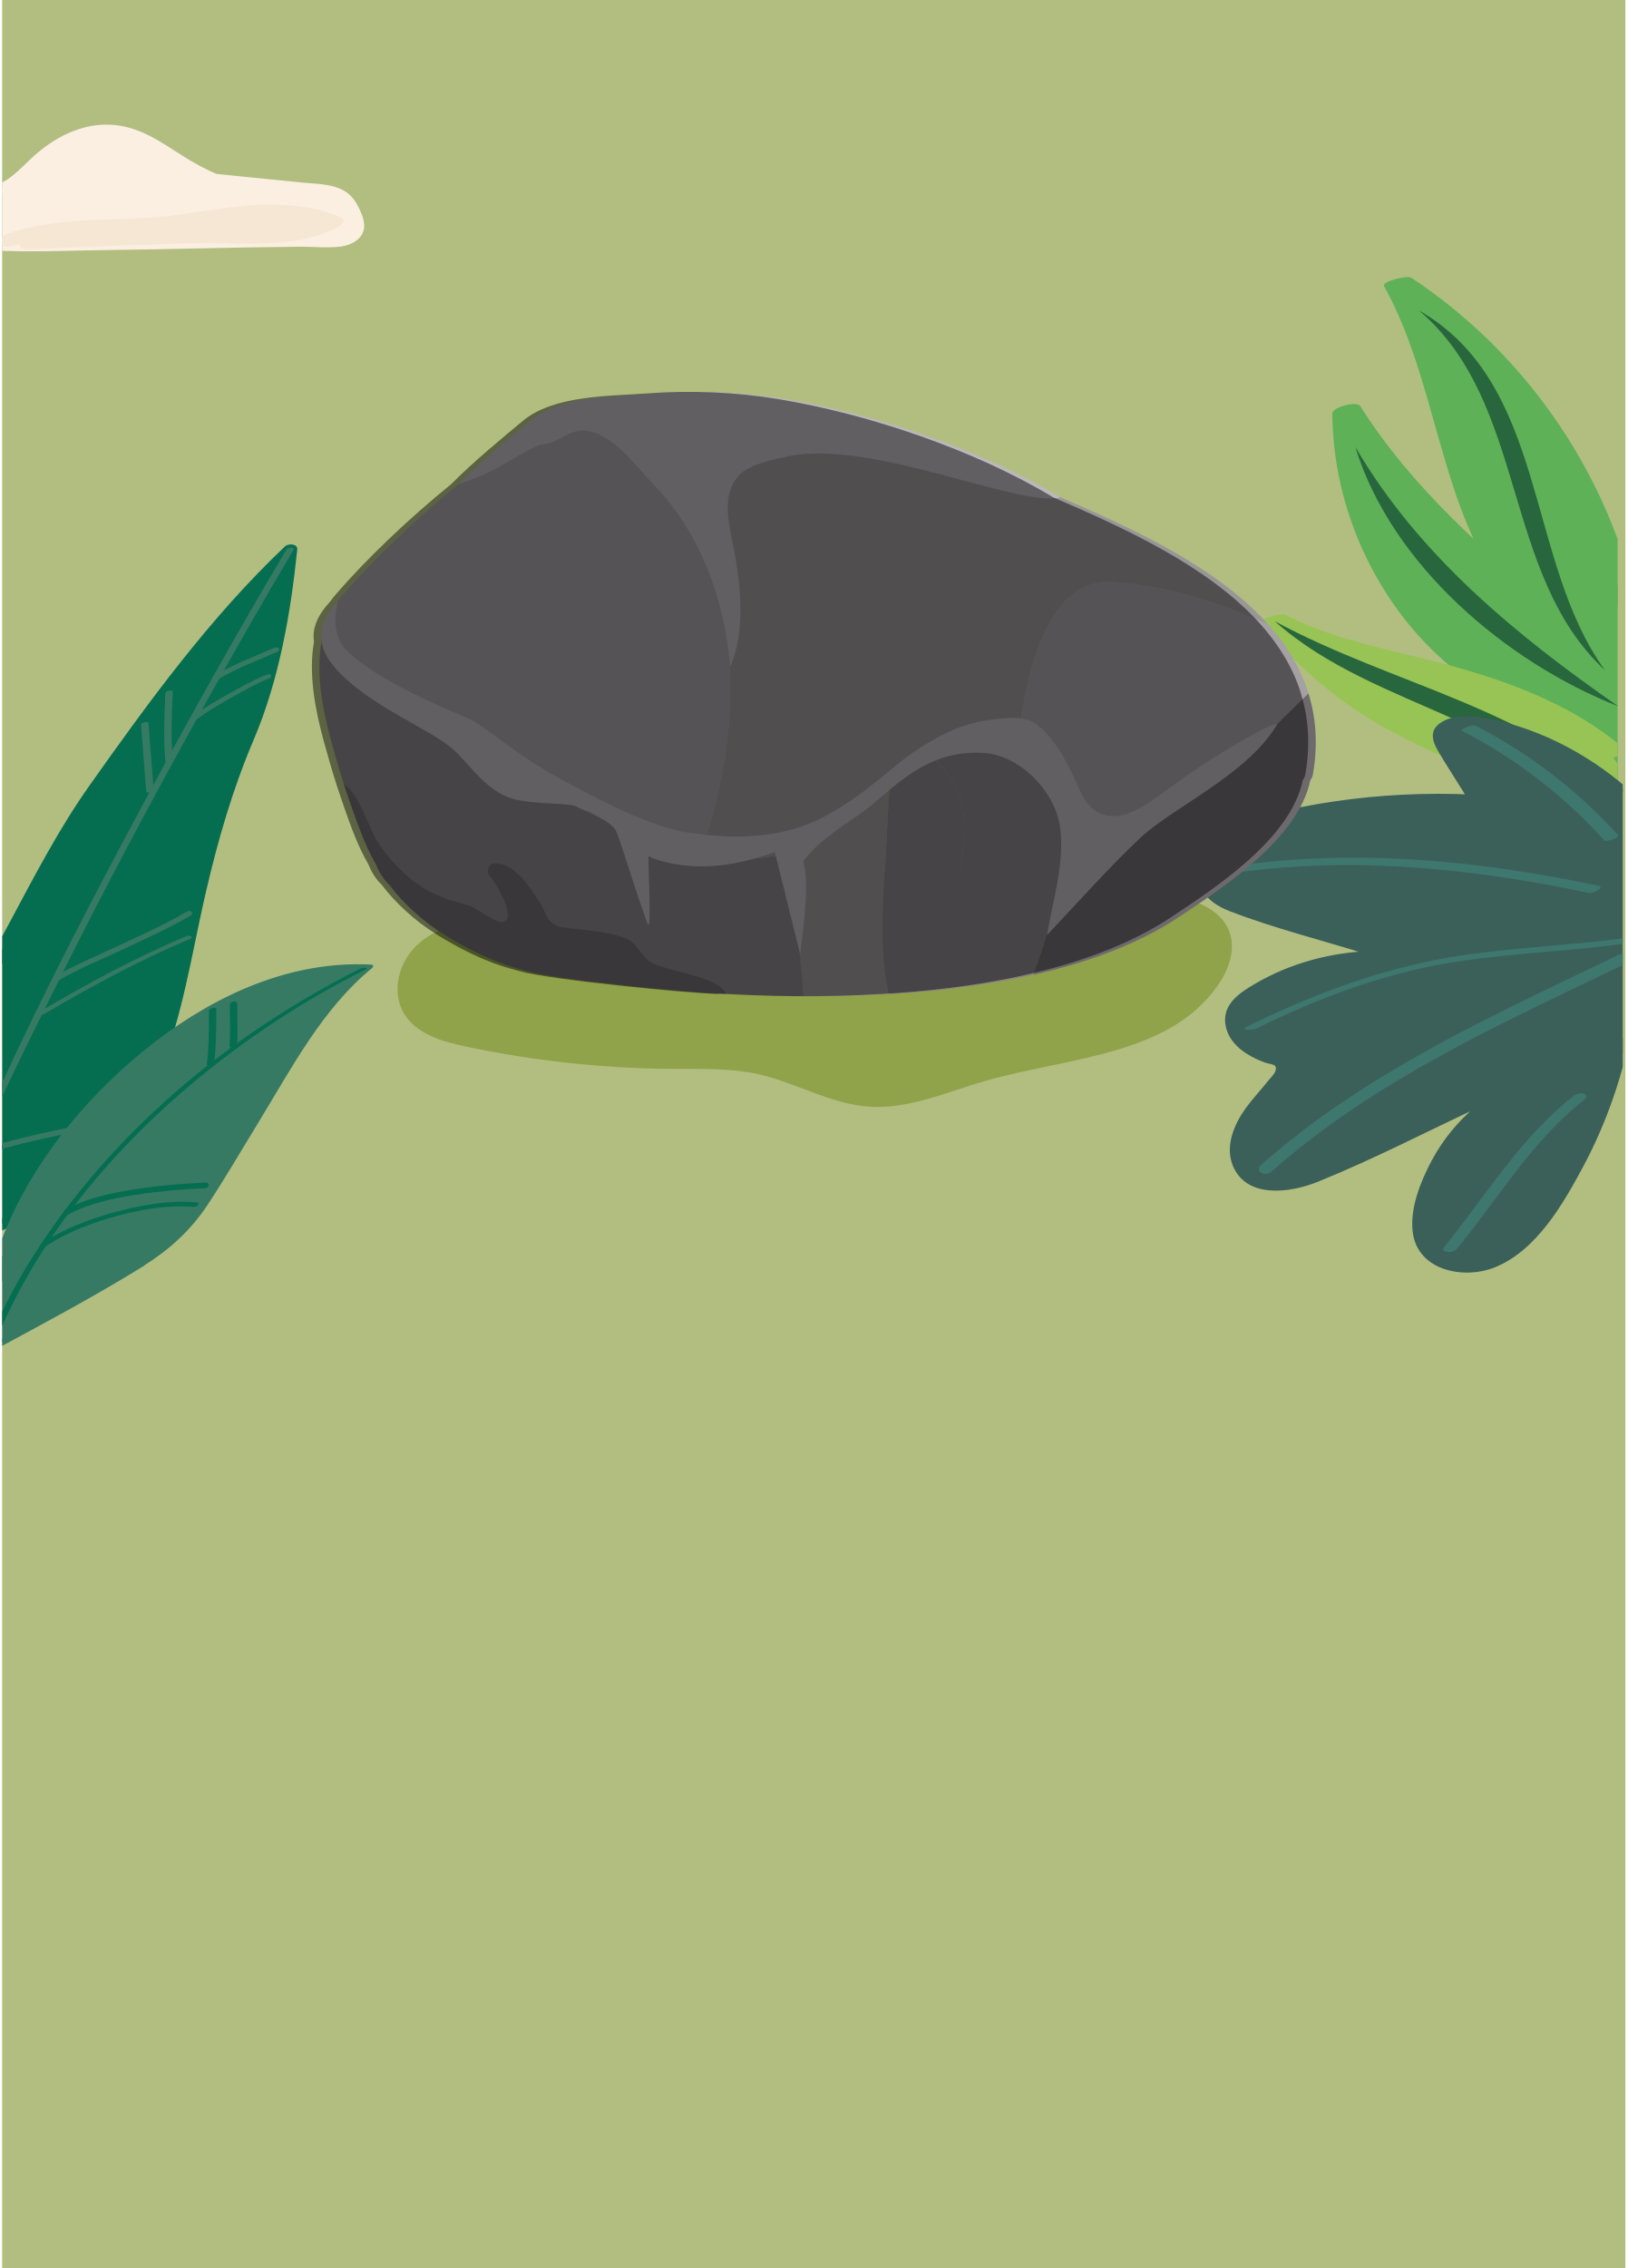
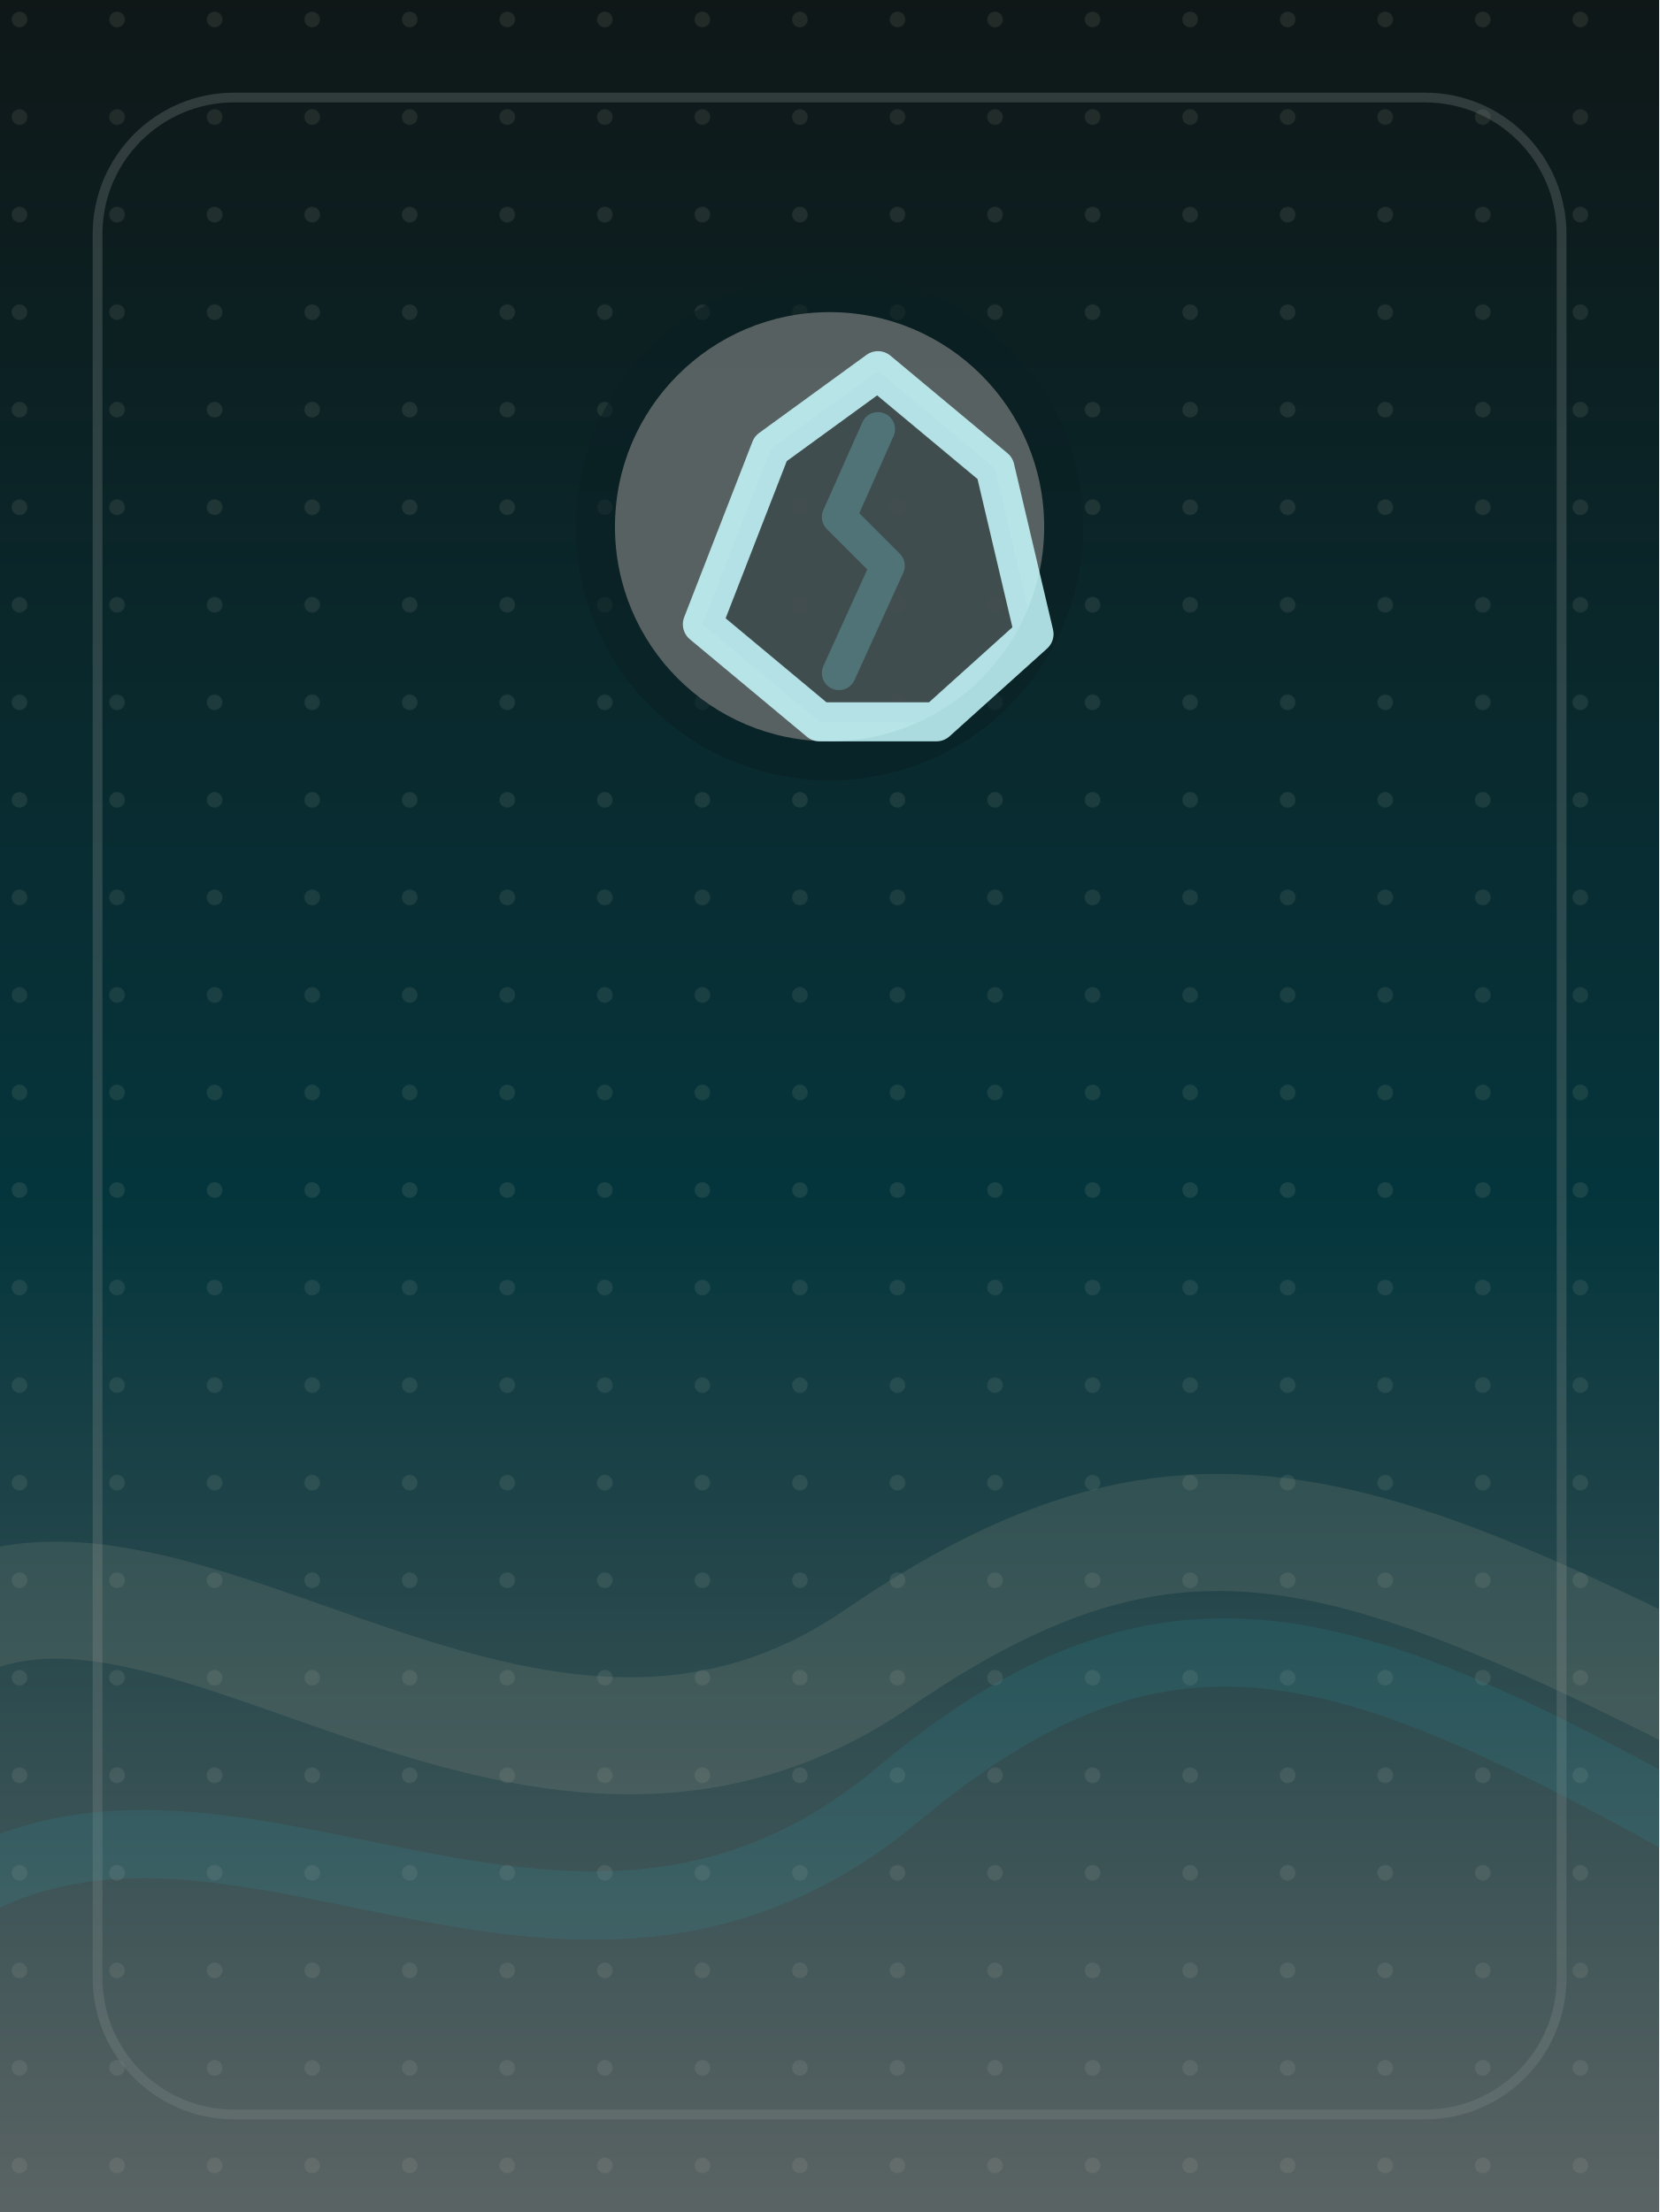
- <svg xmlns="http://www.w3.org/2000/svg" version="1.1" viewBox="0 0 159.23 221.82">
+ <svg xmlns="http://www.w3.org/2000/svg" viewBox="0 0 170.08 226.77" fill="none">
  <defs>
-     <style>
-       .st0 {
-         fill: none;
-       }
- 
-       .st1 {
-         fill: #a5a0a4;
-       }
- 
-       .st2 {
-         fill: #056e50;
-       }
- 
-       .st3 {
-         fill: #3b605a;
-       }
- 
-       .st4 {
-         fill: #67ad7c;
-       }
- 
-       .st5 {
-         fill: #5eb157;
-       }
- 
-       .st6 {
-         mix-blend-mode: multiply;
-         opacity: .48;
-       }
- 
-       .st7 {
-         fill: #fbefe2;
-       }
- 
-       .st8 {
-         fill: #f6e7d5;
-       }
- 
-       .st9 {
-         isolation: isolate;
-       }
- 
-       .st10 {
-         fill: #98c455;
-       }
- 
-       .st11 {
-         fill: #bcb7bb;
-       }
- 
-       .st12 {
-         fill: #6d696d;
-       }
- 
-       .st13 {
-         clip-path: url(#clippath-1);
-       }
- 
-       .st14 {
-         clip-path: url(#clippath-3);
-       }
- 
-       .st15 {
-         clip-path: url(#clippath-2);
-       }
- 
-       .st16 {
-         fill: #999698;
-       }
- 
-       .st17 {
-         fill: #377a64;
-       }
- 
-       .st18 {
-         fill: #b1be80;
-       }
- 
-       .st19 {
-         fill: #3e776e;
-       }
- 
-       .st20 {
-         fill: #28663d;
-       }
- 
-       .st21 {
-         clip-path: url(#clippath);
-       }
- 
-       .st22 {
-         fill: #878286;
-       }
- 
-       .st23 {
-         fill: #90a24a;
-       }
-     </style>
-     <clipPath id="clippath">
-       <rect class="st0" x="173.74" y="9.5" width="49.14" height="54.82" />
-     </clipPath>
-     <clipPath id="clippath-1">
-       <rect class="st0" x="121.68" y="21.49" width="36.57" height="65.14" />
-     </clipPath>
-     <clipPath id="clippath-2">
-       <rect class="st0" x=".21" y="3.71" width="37.23" height="130.95" transform="translate(37.66 138.38) rotate(-180)" />
-     </clipPath>
-     <clipPath id="clippath-3">
-       <rect class="st0" x="114.27" y="67.3" width="44.48" height="59.65" transform="translate(273.02 194.26) rotate(-180)" />
-     </clipPath>
+     <linearGradient id="bg" x1="0" y1="0" x2="0" y2="1">
+       <stop offset="0" stop-color="#0f1717" />
+       <stop offset="0.55" stop-color="#05363d" />
+       <stop offset="1" stop-color="#5b6464" />
+     </linearGradient>
+     <pattern id="dots" width="10" height="10" patternUnits="userSpaceOnUse">
+       <circle cx="2" cy="2" r="0.8" fill="#d7d2c3" opacity="0.10" />
+     </pattern>
  </defs>
-   <g class="st9">
-     <g id="Layer_1">
-       <g class="st21">
-         <path class="st4" d="M161.66,43.2c.78-1.85,1.67-3.66,2.68-5.39.39-.68,2.8-5.16,3.66-4.76.47.22,3.16-.29,2.6-.96-1.08-1.28.93-3.13,1.8-3.91,1.18-1.08,2.6-1.94,4.14-2.41,3.2-.97,6.76-.07,9.51,1.69.58.37,2.14-.04,2.56-.57.19-.25.39-.49.61-.71.04-.04.49-.5.33-.43-.02,0,.87.27,1.23.26,1.23-.05,2.09-.63,3.09-1.25,2.44-1.49,5.71-.57,8.24.19,1.1.33,2.5.58,3.4,1.33.96.79,1.1,2.11,1.14,3.28.1,2.94-.28,5.89-.99,8.74-.07.29.26.33.48.35,1.44.13,2.7.9,3.55,2.06.4.55,1.72.09,2.19-.16.27-.15,1.22.34,1.5.45.63.24,1.25.53,1.85.82,1.1.54,2.1,1.2,2.92,2.12l.81-.83c-4.21,1.5-8.58,2.35-13.04,2.6-.5.03-1.26.18-1.66.52-.19.16-.55.52-.07.62,1.6.31,3.19.62,4.79.92,1.2.23,3.86.64,2.04,2.24-2.04,1.8-5.93,2.84-8.55,2.02-1.29-.4-2.47-1.08-3.77-1.47-1.53-.45-3.17-.82-4.76-.99-1.47-.16-2.86.39-4.05,1.23-2.73,1.93-4.7,4.76-7.38,6.74-.06.04-.63.33-.64.42l.77-.19c-.24.02-.48.03-.72.04-.46.02-.92.04-1.38.04-1.59,0-3.18-.09-4.76-.25-1.66-.17-3.31-.42-4.96-.71-.71-.13-1.42-.26-2.12-.41-.62-.13-1.43-.14-1.99-.47-1.29-.76-1.33-2.96-1.73-4.23-.56-1.79-1.89-1.86-3.55-1.26-.22.08-1.17.46-.81.83.58.59,1.2.64,1.99.61.49-.02,1.57-.2,1.85-.67s-.24-.52-.66-.5c-.24-.06-.43-.19-.57-.4l-.81.83c-1.11.4-.91-.12-.48.56.18.28.26.63.35.95.23.78.35,1.58.61,2.36.2.6.47,1.24.95,1.68.82.75,2.3.78,3.32.98,3.2.62,6.44,1.12,9.71,1.26,2.3.1,4.96.35,7.04-.83,3.1-1.75,5.13-4.99,7.96-7.1.05-.04.69-.5.71-.47.11.18-.8-.15-.43.17.1.09.73.12.91.16,1.78.32,3.55.7,5.22,1.41,1.27.54,2.38,1.05,3.77,1.11,1.47.07,2.97-.1,4.41-.41,1.6-.35,3.17-.88,4.62-1.63,1.06-.55,2.86-1.37,3.29-2.61s-1-1.7-1.93-1.88c-1.99-.4-3.99-.77-5.99-1.15l-1.72,1.14c5.19-.29,10.29-1.34,15.19-3.08.24-.09,1.15-.45.81-.83-1.35-1.51-3.26-2.37-5.12-3.09s-3.66-.69-5.37.23l2.19-.16c-1.12-1.53-2.65-2.33-4.53-2.5l.48.35c.79-3.19,1.52-7.06.89-10.34-.28-1.44-1.1-2.33-2.45-2.84-1.66-.64-3.43-1.15-5.18-1.49-3.12-.61-6.47-.4-9.31,1.12-.14.08-.97.55-.95.58l.71-.09c-.23-.12-.47-.19-.72-.23-.57-.1-1.17-.03-1.73.11-1.5.35-2.61,1.23-3.55,2.42l2.56-.57c-3.92-2.5-8.72-2.87-13.1-1.42-2.03.67-3.92,1.73-5.52,3.14-1.19,1.05-3.42,3.18-2.03,4.83l2.6-.96c-2.56-1.21-5.23.6-6.69,2.62-2,2.78-3.65,5.8-4.98,8.96-.22.51,2.42.27,2.73-.47h0Z" />
-       </g>
-       <g>
-         <rect class="st18" x=".21" y="0" width="158.8" height="221.82" />
-         <g class="st13">
-           <g>
-             <g>
-               <path class="st5" d="M158.6,58.7c-3-12.61-10.98-23.97-21.83-31.08,3,5.28,4.29,11.32,6.01,17.14,1.72,5.82,4.04,11.74,8.52,15.84-7.22-6.16-14.57-12.46-19.58-20.52.03,9.56,4.52,19.02,11.92,25.08,4.83,3.96,10.89,6.61,14.57,11.66" />
-               <path class="st5" d="M159.96,58.33c-3.08-12.69-11.01-23.97-21.9-31.17-.39-.26-2.91.37-2.66.82,5.88,10.55,5.33,24.41,14.6,33.07l2.58-.91c-7.18-6.12-14.44-12.37-19.51-20.43-.33-.52-2.74.11-2.73.73.07,7.87,3.03,15.55,8.2,21.47,2.62,3,5.78,5.26,9.07,7.46s6.77,4.52,9.22,7.8c.47.63,2.9-.51,2.73-.73-4.72-6.33-12.63-9.07-17.91-14.85-5.42-5.93-8.5-13.86-8.57-21.88l-2.73.73c5.11,8.13,12.42,14.44,19.66,20.61.51.43,2.94-.57,2.58-.91-9.17-8.57-8.62-22.45-14.45-32.9l-2.66.82c10.84,7.17,18.69,18.36,21.75,30.99.13.54,2.87-.15,2.73-.73h0Z" />
-             </g>
-             <g>
-               <path class="st10" d="M157.54,73.65c-9.97-8.58-24.7-8.62-32.86-12.91,3.1,3.43,6.56,6.57,10.49,9.02,3.75,2.34,8.1,3.94,11.98,6.06,6.83,3.73,14.84,8.36,20.8,13.37" />
-               <path class="st10" d="M158.82,73.15c-4.91-4.16-10.97-6.43-17.11-8.11-5.31-1.45-10.99-2.34-15.92-4.89-.49-.25-3,.41-2.38,1.09,2.92,3.21,6.12,6.17,9.76,8.56s7.66,3.95,11.51,5.9c7.69,3.9,15.38,8.47,22.01,14,.64.53,3.13-.51,2.56-1-6.53-5.45-14.05-9.82-21.56-13.78-3.96-2.09-8.19-3.65-11.95-6.12s-6.84-5.35-9.76-8.56l-2.38,1.09c4.83,2.49,10.38,3.39,15.58,4.8,6.14,1.66,12.2,3.85,17.11,8.02.64.54,3.13-.5,2.56-1h0Z" />
-             </g>
-             <path class="st20" d="M138.83,30.37c12.63,7.24,10.38,24.43,18.18,35.18-10.13-9.38-7.54-26.12-18.18-35.18h0Z" />
-             <path class="st20" d="M132.59,43.71c6.17,10.59,15.76,18.44,25.7,25.36-10.95-4.31-22.18-13.84-25.7-25.36h0Z" />
-             <path class="st20" d="M124.68,60.74c11.56,6.29,25.64,8.62,35.11,18.33-5.53-3.69-11.58-6.17-17.66-8.78-6.01-2.69-12.46-5.09-17.45-9.56h0Z" />
-           </g>
-         </g>
-         <g class="st15">
-           <g>
-             <g>
-               <g>
-                 <path class="st2" d="M24.15,72.19c-2.06,4.77-3.51,9.81-4.69,14.87-1.04,4.47-1.77,9.01-3.05,13.41-1.28,4.4-3.15,8.73-6.19,12.16-4.33,4.9-10.6,7.56-16.7,9.9-.13-3.21-.27-6.41-.4-9.62-.08-2.04-.17-4.11.28-6.11.46-2.05,1.47-3.93,2.46-5.78,2.67-4.97,5.33-9.95,8-14.92.99-1.84,1.98-3.69,3.08-5.46,1.36-2.2,2.89-4.29,4.42-6.38,5.25-7.17,10.53-14.39,17-20.48,0,0-1.17,11.38-4.2,18.4Z" />
-                 <path class="st2" d="M23.47,72.09c-3.38,7.89-4.85,16.22-6.77,24.53-.91,3.97-2.1,7.92-4.07,11.5s-4.54,6.22-7.78,8.39c-3.59,2.41-7.64,4.04-11.65,5.58l1.05.41c-.11-2.65-.22-5.29-.33-7.94-.1-2.5-.35-5.08.17-7.56s1.94-4.89,3.17-7.19,2.51-4.68,3.76-7.02c2.53-4.71,4.88-9.58,7.89-14.01,2.76-4.06,5.73-8,8.72-11.89,3.45-4.49,7.09-8.84,11.21-12.74l-1.2-.31c-.64,6.14-1.74,12.56-4.17,18.26-.33.77,1.1.83,1.37.2,2.46-5.79,3.6-12.31,4.24-18.55.06-.6-.89-.61-1.2-.31-7.31,6.93-13.32,15.18-19.12,23.38-3.04,4.3-5.44,8.96-7.92,13.59-1.33,2.49-2.67,4.97-4,7.46-1.25,2.33-2.67,4.65-3.59,7.14-.98,2.66-.94,5.41-.83,8.21.13,3.13.26,6.25.39,9.38.02.56.64.56,1.05.41,7.07-2.71,14.36-5.94,18.76-12.42,4.7-6.91,5.68-15.38,7.52-23.33,1.18-5.1,2.64-10.14,4.7-14.96.33-.77-1.1-.83-1.37-.2Z" />
-               </g>
-               <g>
-                 <path class="st17" d="M28.02,53.75c-5.41,9.11-10.56,18.38-15.54,27.73S2.57,100.44-1.73,110.22c-1.67,3.81-3.31,7.68-4.45,11.68-.09.31.65.22.73-.07,2.35-8.26,6.37-16.14,10.15-23.82,4.92-10.01,10.18-19.86,15.61-29.6,2.73-4.9,5.52-9.78,8.39-14.61.19-.33-.54-.3-.69-.06h0Z" />
-                 <g>
-                   <path class="st2" d="M16.53,74.39c-.18-1.87-.07-4.82,0-6.7" />
-                   <path class="st17" d="M16.9,74.29c-.21-2.22-.09-4.48,0-6.7,0-.13-.72-.03-.72.19-.09,2.22-.21,4.48,0,6.7.01.16.74.02.72-.19h0Z" />
-                 </g>
-                 <g>
-                   <path class="st2" d="M14.67,77.36c-.17-2.2-.34-4.39-.51-6.59" />
-                   <path class="st17" d="M15.03,77.26l-.51-6.59c-.01-.14-.74-.01-.72.19l.51,6.59c.01.14.74.01.72-.19h0Z" />
-                 </g>
-                 <g>
-                   <path class="st2" d="M26.95,63.57c-1.61.7-4.3,1.79-5.8,2.7" />
-                   <path class="st17" d="M26.79,63.38c-1.98.86-4.03,1.63-5.88,2.74-.13.08-.18.24-.05.34.15.11.38.03.52-.05,1.8-1.08,3.8-1.81,5.72-2.65.12-.05.28-.2.18-.34s-.36-.09-.49-.04h0Z" />
-                 </g>
-                 <g>
-                   <path class="st2" d="M26.17,66.18c-1.68.68-5.77,2.97-7.2,4.08" />
-                   <path class="st17" d="M26.02,66.01c-1.29.53-2.52,1.22-3.73,1.9s-2.45,1.38-3.55,2.23c-.39.3.22.44.46.25,1.08-.83,2.28-1.51,3.46-2.18s2.39-1.35,3.66-1.86c.12-.05.28-.18.19-.32s-.37-.07-.48-.02h0Z" />
-                 </g>
-                 <g>
-                   <path class="st2" d="M18.44,89.36c-2.6,1.54-11.44,5.47-12.92,6.35" />
-                   <path class="st17" d="M18.29,89.16c-2.23,1.31-4.62,2.35-6.95,3.45-2.01.95-4.12,1.81-6.04,2.94-.42.25.19.48.48.31,1.91-1.12,4.03-1.97,6.03-2.91,2.28-1.08,4.63-2.11,6.81-3.39.42-.25.04-.61-.32-.41h0Z" />
-                 </g>
-                 <g>
-                   <path class="st2" d="M18.41,91.7c-3.93,1.64-10.9,5.35-14.36,7.39" />
-                   <path class="st17" d="M18.26,91.55c-4.97,2.09-9.8,4.7-14.44,7.44-.42.25.21.35.45.21,4.59-2.7,9.36-5.29,14.28-7.35.47-.2.04-.43-.29-.3h0Z" />
-                 </g>
-                 <g>
-                   <path class="st2" d="M11.52,109.63c-4.62.86-10.67,2.01-14.03,3.34-.05.02-.12.02-.16-.01" />
-                   <path class="st17" d="M11.45,109.38c-2.54.47-5.08.95-7.6,1.52-1.2.27-2.39.56-3.57.89-.51.14-1.02.29-1.53.46-.26.08-.52.17-.78.26-.1.04-.52.17-.44.2-.32-.13-.84.33-.41.5.36.14.74-.1,1.07-.22.51-.18,1.02-.34,1.53-.49,1.25-.37,2.53-.69,3.8-.98,2.67-.61,5.36-1.12,8.05-1.62.46-.09.31-.6-.14-.51h0Z" />
-                 </g>
-               </g>
-             </g>
-             <g>
-               <path class="st17" d="M13.51,123.77c1.31-.82,2.6-1.69,3.71-2.78,1.47-1.45,2.57-3.23,3.65-4.99,2.08-3.4,4.17-6.8,6.25-10.2,2.48-4.05,5.04-8.18,8.74-11.15-8.36-.51-16.35,3.82-22.64,9.35-8.14,7.16-14.5,17.2-14.42,28.04,0,0,10.79-5.82,14.72-8.28Z" />
-               <path class="st17" d="M14.03,123.82c2.55-1.61,4.59-3.44,6.27-5.97s3.35-5.41,5.01-8.12c3.22-5.26,6.22-11.06,11.07-15.03.18-.15.2-.35-.1-.36-7.72-.4-15.02,2.88-21.04,7.5S3.86,112.66.77,119.77c-1.71,3.94-2.66,8.16-2.66,12.46,0,.33.97,0,1.08-.05,4.99-2.69,10.03-5.36,14.85-8.35.59-.37-.77-.28-1.05-.11-4.73,2.94-9.69,5.55-14.59,8.2l1.08-.05c0-7.12,2.72-13.9,6.83-19.63s9.89-11.06,16.36-14.34c3.96-2,8.3-3.17,12.76-2.94l-.1-.36c-4.48,3.67-7.33,8.78-10.31,13.65-1.76,2.87-3.51,5.76-5.29,8.62s-3.86,5.04-6.74,6.86c-.59.37.77.29,1.05.11Z" />
-             </g>
-             <g>
-               <path class="st2" d="M35.3,94.71c-12.29,6.14-23.48,15.31-31.17,26.77-2.14,3.19-3.97,6.57-5.41,10.13-.06.15.64.08.72-.12,5.1-12.61,15.01-23.01,26.1-30.64,3.25-2.24,6.66-4.25,10.19-6.01.43-.21-.24-.22-.42-.12h0Z" />
-               <path class="st2" d="M4.54,121.85c2.11-1.38,4.53-2.28,6.95-2.93s4.96-1.09,7.46-.88c.31.03.76-.41.27-.45-2.63-.22-5.31.24-7.84.92s-5.08,1.64-7.3,3.09c-.41.27.21.42.46.26h0Z" />
-               <path class="st2" d="M6.73,118.76c2.02-1.08,4.35-1.56,6.59-1.91s4.48-.54,6.73-.63c.42-.02.55-.58.06-.56-2.39.1-4.77.31-7.13.69s-4.56.86-6.57,1.95c-.43.23-.04.66.33.46h0Z" />
-               <path class="st2" d="M20.95,103.99c.22-1.78.21-3.57.21-5.35,0-.16-.72-.04-.72.19,0,1.76,0,3.52-.21,5.27-.03.22.69.08.72-.11h0Z" />
-               <path class="st2" d="M23.19,102.19c.11-1.33-.01-2.67.03-4,.01-.38-.72-.27-.73.06-.04,1.33.08,2.67-.03,4-.03.37.71.27.73-.06h0Z" />
-             </g>
-           </g>
-           <g>
-             <g>
-               <path class="st7" d="M20.38,17.5c3.66.37,7.32.73,10.98,1.1.61.06,1.23.13,1.75.45.75.45,1.11,1.32,1.44,2.13.19.48.38,1.02.19,1.5-.26.62-1.02.93-1.7.92-9.76-.16-35.73,1.15-38.85-.46l-.6-.61c-.71-.66-.53-1.92.16-2.6s1.71-.9,2.68-.96,1.96.01,2.9-.22c2.54-.62,4.06-3.17,6.23-4.64,1.96-1.33,4.53-1.73,6.8-1.06,1.83.54,3.4,1.71,5.03,2.72,2.33,1.45,4.87,2.6,7.57,3.12" />
-               <path class="st7" d="M20.09,18.04c2.15.22,4.3.43,6.45.65l3.1.31c1.17.12,2.6.02,3.4,1.02.28.35.47.79.64,1.21.07.16.18.37.21.54.07.46-.24,1.08-.75,1.29-.34.14-1.06,0-1.42-.01-1.05,0-2.1,0-3.16.02-5.42.06-10.84.22-16.26.3-4.84.07-9.73.21-14.57-.18-.69-.06-1.38-.11-2.06-.24s-.8-.17-1.19-.59c-.59-.62-.72-1.38-.15-2.08.71-.87,2.03-.77,3.06-.8,1.66-.05,3.12-.4,4.49-1.38,1.47-1.05,2.58-2.52,4.06-3.56,1.98-1.39,4.5-1.6,6.73-.71,2,.8,3.71,2.23,5.61,3.26s4.04,1.87,6.22,2.32c.63.13,1.89-.81.94-1.01-2.36-.49-4.59-1.4-6.67-2.61-1.83-1.06-3.52-2.41-5.53-3.11-3.92-1.36-7.55.28-10.37,2.99-.68.66-1.36,1.35-2.15,1.88-1.12.74-2.26.82-3.56.86-1.58.05-3.56.34-4.44,1.84-1.18,2.02.64,3.46,2.43,3.77,4.92.85,10.18.5,15.14.44,6.37-.07,12.74-.28,19.12-.33,1.3-.01,2.73.16,4.02-.03.76-.12,1.62-.5,2-1.21.49-.9-.02-1.95-.44-2.79-1.1-2.17-3.32-2.04-5.47-2.25-2.95-.3-5.89-.59-8.84-.89-.73-.07-1.65.97-.57,1.08h0Z" />
-             </g>
-             <g>
-               <path class="st8" d="M1.46,23.32c4.03-1.43,8.45-.91,12.71-1.23,3-.23,5.96-.89,8.96-1.18,3-.29,6.12-.19,8.88,1.03-2.23,1.2-4.9,1.09-7.44,1.05-3.34-.05-6.68.08-10.01.2-3.69.14-7.38.29-11.07.43" />
-               <path class="st8" d="M2.04,23.82c2.34-.79,4.88-.78,7.32-.82s4.76-.15,7.14-.47c4.74-.65,9.6-1.83,14.2.11l.34-1.03c-1.88.94-4.27.63-6.3.61-2.23-.02-4.45.03-6.67.1-4.64.16-9.29.36-13.93.54-.6.02-1.8.22-2.12.81s.28.74.81.72c5.28-.21,10.56-.46,15.84-.6,4.74-.12,9.91.69,14.29-1.52.38-.19,1.01-.75.34-1.03-5.06-2.13-10.57-1-15.8-.25-5.56.8-11.23,0-16.63,1.82-.37.12-1.3.59-.9,1.09s1.66.06,2.08-.08h0Z" />
-             </g>
-           </g>
-         </g>
-         <g class="st14">
-           <g>
-             <g>
-               <path class="st3" d="M159.67,77.95c-3.86-3.68-10.58-7.26-15.89-7.74-1.37-.12-3.21.27-3.29,1.64-.03.55.27,1.06.57,1.53.93,1.49,1.86,2.98,2.78,4.47-6.57-.32-13.19.31-19.59,1.87-1.83.45-3.72,1.01-5.11,2.29s-2.08,3.5-1.1,5.11c.79,1.3,2.37,1.85,3.82,2.3,4,1.25,8.01,2.49,12.01,3.74-4.08.1-8.13,1.33-11.57,3.52-.76.49-1.53,1.06-1.9,1.89-.57,1.31.07,2.9,1.15,3.85s2.49,1.4,3.85,1.83c-1.02,1.66-2.51,2.99-3.58,4.62s-1.65,3.83-.66,5.5c.87,1.46,2.72,2.09,4.42,1.98,1.7-.12,3.28-.84,4.82-1.56,4.78-2.22,9.55-4.44,14.33-6.67-2.96,2.44-5.08,5.86-5.95,9.59-.28,1.19-.43,2.46-.03,3.62.88,2.57,4.24,3.59,6.83,2.74s4.49-3.03,6.06-5.26c7.22-10.24,10.01-23.49,7.52-35.77" />
-               <path class="st3" d="M160.01,77.83c-3.89-3.66-9.1-6.54-14.37-7.53-1.52-.29-3.48-.52-4.82.47-1,.74-.68,1.77-.12,2.71.89,1.51,1.86,2.98,2.78,4.47l.6-.24c-4.55-.2-9.11.01-13.61.68-2.23.33-4.45.76-6.63,1.32-1.6.41-3.23.92-4.55,1.94-1.25.96-2.15,2.48-2.05,4.09.12,1.79,1.56,2.8,3.11,3.4,4.29,1.64,8.85,2.79,13.24,4.15l.54-.28c-3.98.14-7.89,1.19-11.34,3.2-1.43.84-3.12,1.92-2.93,3.82.22,2.08,2.14,3.25,3.91,3.9.24.09.86.15.98.33.3.47-.38,1.06-.65,1.4-.74.93-1.55,1.79-2.25,2.75-1.11,1.54-2,3.64-1.27,5.53,1.32,3.36,5.67,2.72,8.3,1.66,5.46-2.2,10.75-4.96,16.08-7.44h-.53c-1.79,1.5-3.28,3.3-4.38,5.37s-2.14,4.68-1.84,7.01c.49,3.74,4.97,4.61,7.96,3.44,4.14-1.63,6.77-6.25,8.76-9.97,2.3-4.32,3.9-9.01,4.77-13.83,1.02-5.7.97-11.55-.16-17.23-.03-.14-.76.03-.72.19,1.71,8.65.9,17.71-2.28,25.94-1.52,3.92-3.55,7.77-6.17,11.06-1.64,2.06-3.89,4.2-6.72,4.08-1.84-.08-3.75-1.06-4.45-2.84-.91-2.33.26-5.33,1.3-7.45,1.1-2.25,2.67-4.22,4.59-5.84.18-.15-.47-.04-.53,0-2.98,1.39-5.97,2.78-8.95,4.17-1.42.66-2.84,1.32-4.25,1.98-1.7.79-3.44,1.75-5.33,1.94-3.15.32-5.61-2.03-4.79-5.21.7-2.71,3.09-4.5,4.55-6.78.03-.04-.03-.06-.06-.07-1.64-.51-3.49-1.1-4.5-2.6s-.77-3.16.63-4.29c3.2-2.6,7.77-3.78,11.81-3.91.09,0,.77-.2.54-.28-3.85-1.2-7.7-2.39-11.55-3.59-1.5-.47-3.35-.95-4.22-2.41s-.42-3.18.5-4.41c1.36-1.82,3.74-2.41,5.84-2.9s4.28-.9,6.44-1.19c4.12-.55,8.27-.72,12.41-.53.07,0,.67-.12.6-.24-.68-1.08-1.35-2.17-2.03-3.25-.52-.84-1.73-2.18-1.2-3.25.46-.91,1.93-.97,2.84-.88.47.05.93.13,1.4.22,1.16.23,2.3.57,3.41.97,3.92,1.42,7.66,3.64,10.7,6.5.13.13.78-.15.68-.24h0Z" />
-             </g>
-             <path class="st19" d="M158.29,81.68c-3.94-4.36-8.64-7.98-13.87-10.67-.26-.13-.68,0-.93.1-.06.02-.65.28-.44.38,5.22,2.7,9.93,6.31,13.87,10.67.23.25,1.56-.27,1.37-.48h0Z" />
-             <path class="st19" d="M156.34,86.62c-12.17-2.57-24.64-3.73-36.98-1.7-.65.11-1.23.87-.23.7,12.12-2,24.35-.81,36.3,1.71.4.09,1.69-.55.91-.71h0Z" />
-             <path class="st19" d="M158.88,91.76c-5.64.76-11.36.91-16.97,1.86-6.96,1.17-13.55,3.66-19.87,6.76-.86.42.48.39.84.22,6.25-3.07,12.75-5.49,19.66-6.55,5.33-.82,10.74-1,16.08-1.72.6-.08,1.28-.7.26-.56h0Z" />
-             <path class="st19" d="M158.43,93.35c-12.21,5.87-24.8,11.5-35.04,20.57-.73.65.41,1.18.97.69,10.15-8.99,22.62-14.56,34.72-20.38.89-.43.1-1.24-.65-.88h0Z" />
-             <path class="st19" d="M153.88,107.25c-5.17,4.03-8.53,9.75-12.63,14.75-.23.28.19.45.4.46.36.03.73-.13.95-.41,4.04-4.93,7.35-10.57,12.45-14.54.27-.21.11-.46-.15-.55-.34-.12-.76.07-1.02.27h0Z" />
-           </g>
-         </g>
-         <g>
-           <path class="st23" d="M46.02,90.12c-2.16.31-4.31,1.19-5.72,2.85s-1.9,4.19-.82,6.08c1.18,2.06,3.74,2.81,6.07,3.3,6.72,1.42,13.58,2.16,20.45,2.19,2.74.01,5.52-.08,8.19.52,3.66.82,7.03,2.9,10.77,3.17,3.9.29,7.63-1.42,11.39-2.5,8.1-2.33,18-2.45,22.8-9.37,1.05-1.51,1.75-3.44,1.14-5.17-.88-2.51-3.94-3.36-6.56-3.8-21.91-3.64-44.51-3.05-66.2,1.72" />
-           <g>
-             <g>
-               <path class="st1" d="M99.65,71.99c1.72,1.04,2.78,2.85,4.04,4.71,7.14,10.57,17.79-2.77,24.32-8.88-.79-2.55-2.2-4.81-4-6.82-4.79-2.11-9.75-3.72-15.14-4.1-6.14-.43-8.36,8.19-9.21,15.08Z" />
-               <path class="st1" d="M71.16,62.07c-.65-5.84-2.34-12.17-6.32-16.67-2.97-3.35-6.61-4.53-10.49-4.64-6.71,3.68-15.64,11.4-20.8,17.41-1.03,1.2-1.65,2.57-1.99,4.04,7.76,6.37,15.91,12.14,24.91,16.7,3.79,1.92,7.83,3.74,12.05,4.57,2.49-6.8,3.44-14.15,2.64-21.41Z" />
-               <path class="st16" d="M103.75,48.64c-14.19-6.13-29.27-10.67-44.88-9.8-1.3.32-2.85.99-4.52,1.91,3.88.12,7.52,1.3,10.49,4.64,3.98,4.49,5.67,10.83,6.32,16.67.81,7.27-.15,14.61-2.64,21.41,1.19.24,2.4.4,3.62.46,6.78.33,10.48-3.08,14.82-7.72,2.57-2.75,5.93-5.39,9.94-5.07,1.1.09,1.99.39,2.75.85.84-6.9,3.06-15.52,9.21-15.08,5.39.38,10.35,1.99,15.14,4.1-5.15-5.73-13.56-9.48-20.25-12.37Z" />
-             </g>
-             <path class="st22" d="M77.05,83.42c-1.46.41-3.07.61-4.91.52-5.53-.27-10.8-2.57-15.67-5.03-9-4.56-17.15-10.32-24.91-16.7-.75,3.27-.05,7.01.83,10.24,1.16,4.23,2.49,8.52,4.71,12.32,5.48,9.41,15.73,10.52,25.69,11.69,2.99.35,8.85.91,15.83.97-.2-2.37-.43-4.73-.66-7.09-.21-2.15-.02-4.88-.9-6.91Z" />
-             <g>
-               <path class="st16" d="M86.72,82.37c.1-2.04.19-4.2.42-6.34-.06.06-.12.12-.18.19-3.16,3.38-5.99,6.1-9.91,7.2.88,2.03.69,4.77.9,6.91.23,2.36.47,4.73.66,7.09,2.65.02,5.47-.04,8.36-.21-.02-.07-.04-.13-.05-.2-1.01-4.65-.43-9.95-.2-14.66Z" />
-               <path class="st12" d="M128,67.83c-5.79,5.41-14.79,16.47-21.74,11.6-.43,1.29-.86,2.58-1.29,3.87-1.33,3.94-2.45,8.08-3.88,12.04,5.28-1.19,10.25-2.99,14.29-5.68,4.11-2.74,11.63-7.58,12.81-13.36.12-.15.21-.33.24-.51.52-2.94.32-5.58-.42-7.96Z" />
-             </g>
-             <g>
-               <path class="st22" d="M93.86,86.77c.1-2.19.56-4.5.45-6.69-.15-2.99-1.3-4.12-2.92-5.92-.03,0-.05.01-.08.02-.68.2-1.1-.39-1.04-.92-1.14.81-2.19,1.78-3.13,2.77-.23,2.14-.32,4.3-.42,6.34-.23,4.71-.81,10,.2,14.66.01.07.03.13.05.2,2.17-.13,4.38-.32,6.58-.59-.42-3.13.18-7.06.32-9.86Z" />
-               <path class="st22" d="M103.43,78.62c.58,1.62,1.05,3.4,1.35,5.26.06-.19.12-.39.19-.58.43-1.29.86-2.58,1.29-3.87-.9-.63-1.76-1.51-2.58-2.72-1.81-2.68-3.21-5.28-6.79-5.57-1.75-.14-3.37.29-4.86,1.04,5.49-1.46,9.31.65,11.39,6.45Z" />
-               <path class="st22" d="M104.78,83.88c-.31-1.85-.77-3.64-1.35-5.26-2.07-5.79-5.9-7.91-11.39-6.45-.62.31-1.21.67-1.78,1.08-.06.54.36,1.12,1.04.92.03,0,.05-.01.08-.02,1.62,1.8,2.77,2.93,2.92,5.92.11,2.18-.35,4.49-.45,6.69-.13,2.8-.73,6.73-.32,9.86,2.54-.31,5.07-.73,7.54-1.29,1.36-3.77,2.45-7.69,3.7-11.46Z" />
-             </g>
-             <path class="st11" d="M116.85,75.34c-1.48,1-2.89,2.09-4.36,3.1-2.45,1.68-5.02,2.23-6.62-.64-.51-.92-1.92-5.01-4.44-6.94-1.22-.94-3.2-.64-4.7-.44-3.07.4-5.88,2.03-8.32,3.84-1.46,1.09-5.7,5.12-10.03,6.59-4.33,1.47-8.74.88-10.62.65-3.87-.48-8.78-3.07-12.86-5.27-4.34-2.34-7.52-5.24-8.8-5.82-2.3-1.03-9.16-3.76-12.24-6.84-1.74-1.74-.79-4.78-.8-4.76-2.25,2.42-2.36,4.74.76,7.57,3.44,3.12,7.96,4.82,10.36,6.78,1.42,1.16,3.08,3.87,5.54,4.82,1.88.72,5.17.48,6.65.86.37.27.75.42,1.22.47,1.1.6,2.31,1.29,2.67,1.94.3.54,1.85,5.68,2.64,7.8.13.44.28.88.47,1.33.38.92.05-5.57.06-6.64.48.25,1.07.41,1.56.54,3.57.95,7.39.31,10.8-.96.71,2.77,2.48,10.02,2.49,10.01.5-4.04.87-7.25.29-9.07,1.63-2.24,4.44-3.79,6.05-5.01,2.94-2.25,5.99-5.97,11.62-5.61,3.43.22,6.7,3.49,7.38,6.78.75,3.69-.83,8.31-1.17,11.02,2.41-2.56,6.59-7.18,9.18-9.56,3.28-3.02,10.26-6.05,13.25-10.92.59-.95-6.34,3.12-7.99,4.4Z" />
-             <path class="st12" d="M63.94,94.24c-1.26-.56-1.48-2-2.75-2.47-1.89-.71-3.89-.8-5.87-1.02-1.85-.2-1.86-1.42-2.39-2.27-1.17-1.86-2.59-4.03-4.47-4.04-.69,0-.93.81-.52,1.29.96,1.11,2.67,4.47,1.13,4.46-.76,0-2.59-1.48-3.26-1.64-1.93-.62-5.23-.98-8.76-6.04-1.02-1.47-1.79-4.73-3.41-5.83,1.22,3.65,2,5.89,3.11,7.81.31.76.72,1.48,1.36,2.08,1.3,1.75,3.28,3.54,5.21,4.74,4.56,2.84,7.15,3.36,8.37,3.71,2.79.8,16.37,2.15,19.34,2.2-.7-1.68-5-2.05-7.09-2.97Z" />
-             <path class="st11" d="M103.75,48.64c-7.69-4.64-18.04-8.14-26.91-9.61-4.22-.7-8.59-.87-12.86-.55-3.83.28-9.1.18-12.12,2.69-1.9,1.59-4.74,3.9-7,6.18,4.31-1.4,5.46-2.87,8.12-3.91,1.34.05,2.71-1.42,4.12-1.34,2.78.15,5.05,3.45,6.84,5.28,4.57,4.69,6.97,11.29,7.49,17.81,1.5-3.24,1.05-7.95.37-11.46-.46-2.41-1.37-5.48.67-7.41.97-.92,3.36-1.44,4.66-1.7,8.25-1.67,22.69,5.09,26.62,4.02Z" />
-           </g>
-           <path class="st6" d="M127.28,67.83c-.79-2.55-2.2-4.81-4-6.82-5.15-5.73-13.56-9.48-20.25-12.37-7.69-4.64-18.04-8.14-26.91-9.61-4.22-.7-8.59-.87-12.86-.55-3.83.28-9.1.18-12.12,2.69-1.9,1.59-4.74,3.9-7,6.18,0,0,0,0,0,0-4.26,3.46-8.39,7.41-11.32,10.82-.19.22-.36.44-.52.66-1.2,1.3-1.79,2.58-1.58,3.92-.56,3.14.11,6.64.94,9.69.39,1.41.79,2.83,1.24,4.23,0,0,0,0,0,0,0,.02.02.05.02.07.16.48.32.96.48,1.44.95,2.79,1.66,4.66,2.61,6.3.31.76.72,1.48,1.36,2.08,1.3,1.75,3.28,3.54,5.21,4.74.01,0,.03.02.04.03.34.22.68.42,1.02.62,3.9,2.28,6.18,2.74,7.3,3.06,2.79.8,16.37,2.15,19.34,2.2,0-.01-.01-.03-.02-.04,2.29.14,4.86.24,7.61.26,2.65.02,5.47-.04,8.36-.21,2.17-.13,4.37-.32,6.58-.59,2.54-.31,5.07-.73,7.54-1.29,5.28-1.19,10.25-2.99,14.29-5.68,4.11-2.74,11.63-7.58,12.81-13.36.12-.15.21-.33.24-.51.52-2.94.32-5.58-.42-7.96ZM56.31,79.19s.05.03.08.04c-.03-.01-.05-.03-.08-.04,0,0,0,0,0,0ZM58.34,80.17s0,0,0,0c-.62-.29-1.23-.59-1.84-.89.6.3,1.21.6,1.83.88ZM126.98,68.11s-.06.06-.09.09c.03-.03.06-.06.09-.09ZM126.68,68.4s-.06.06-.1.09c.03-.03.06-.06.1-.09ZM126.36,68.7s-.06.06-.09.08c.03-.03.06-.06.09-.08ZM126.03,69.03s-.03.03-.05.04c.02-.01.03-.03.05-.04ZM100.93,93.69c-.02.06-.04.12-.06.18.02-.06.04-.12.06-.18Z" />
-         </g>
-       </g>
-     </g>
-   </g>
+   <rect width="170.08" height="226.77" fill="url(#bg)" />
+   <rect width="170.08" height="226.77" fill="url(#dots)" />
+   <rect x="10" y="10" width="150.08" height="206.77" rx="14" stroke="#7f8a8a" opacity="0.30" />
+   <circle cx="85.04" cy="54" r="26" fill="#0a1f22" opacity="0.55" />
+   <circle cx="85.04" cy="54" r="22" fill="#5b6464" opacity="0.95" />
+   <path d="M72 64l7-18 11-8 12 10 4 17-10 9H84L72 64Z" fill="#0a1f22" opacity="0.30" />
+   <path d="M72 64l7-18 11-8 12 10 4 17-10 9H84L72 64Z" stroke="#c8fbff" stroke-width="4" stroke-linejoin="round" opacity="0.85" />
+   <path d="M90 44l-4 9 5 5-5 11" stroke="#7fe3f2" stroke-width="3.5" stroke-linecap="round" stroke-linejoin="round" opacity="0.25" />
+   <path d="M-10 170 C 14 148, 52 196, 90 170 S 146 160, 214 194" stroke="#b8b09c" stroke-width="12" opacity="0.14" stroke-linecap="round" />
+   <path d="M-10 198 C 20 172, 56 214, 92 184 S 148 174, 214 210" stroke="#23c1d2" stroke-width="7" opacity="0.10" stroke-linecap="round" />
</svg>
